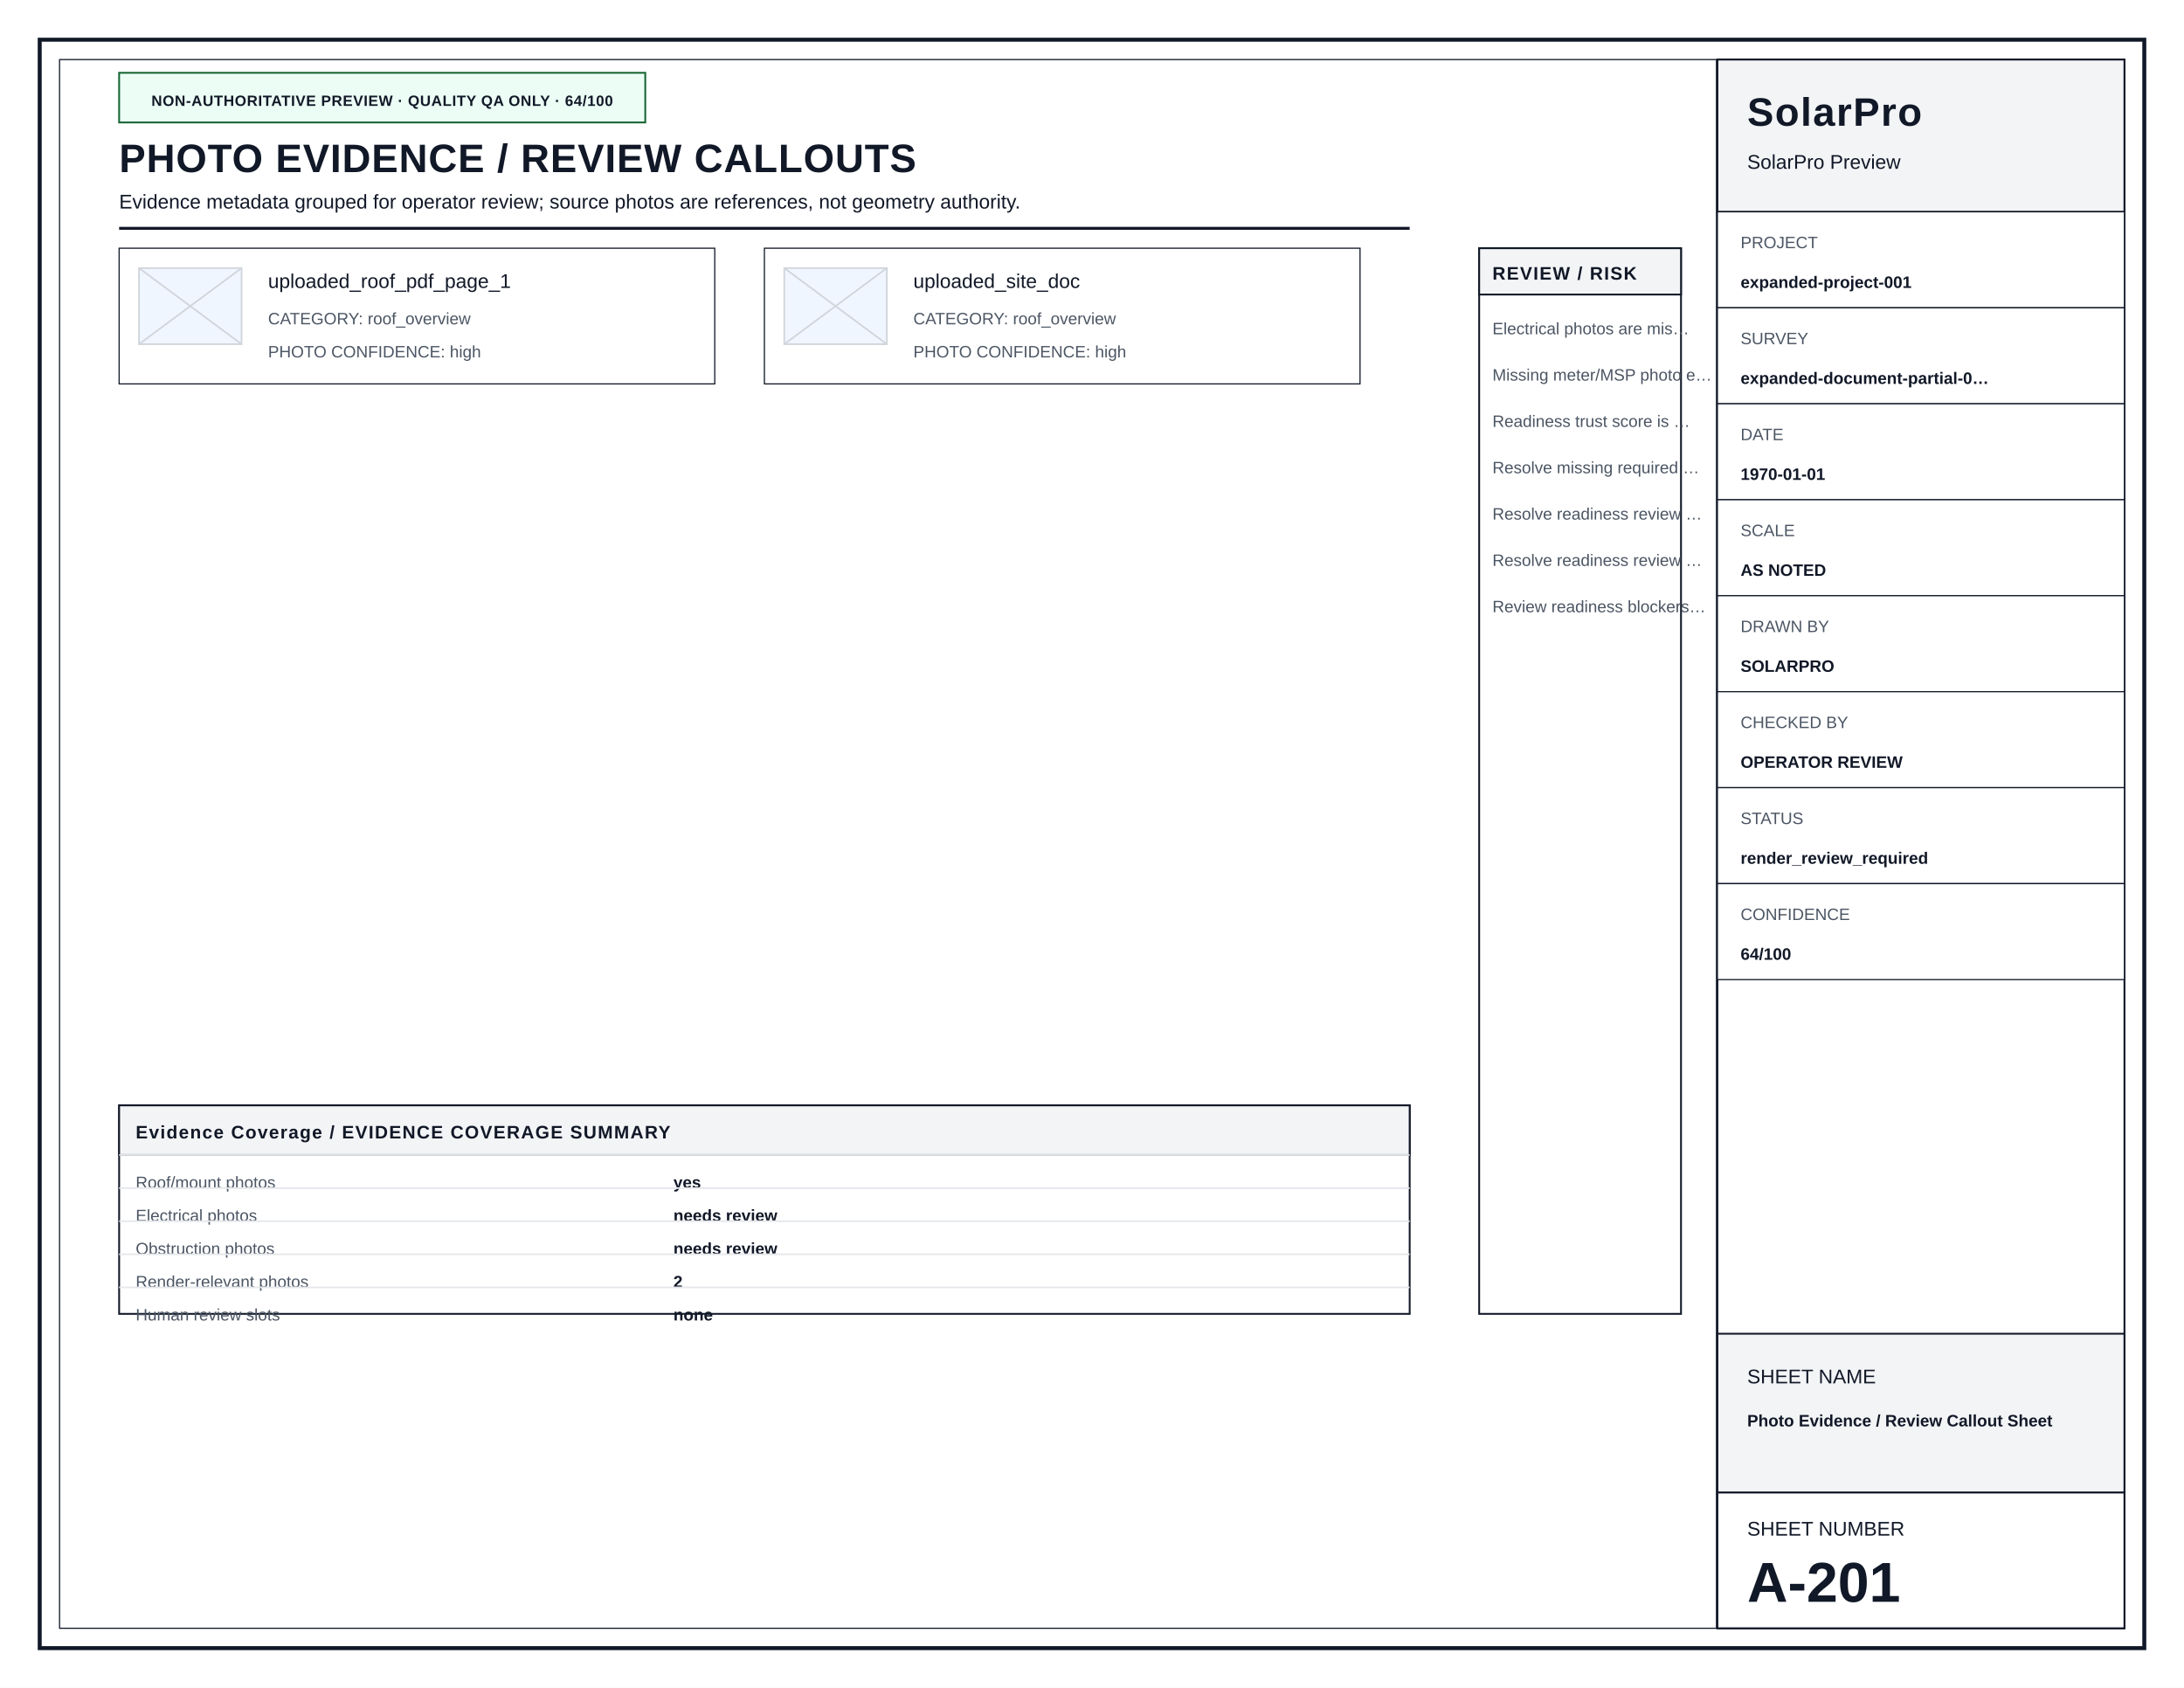
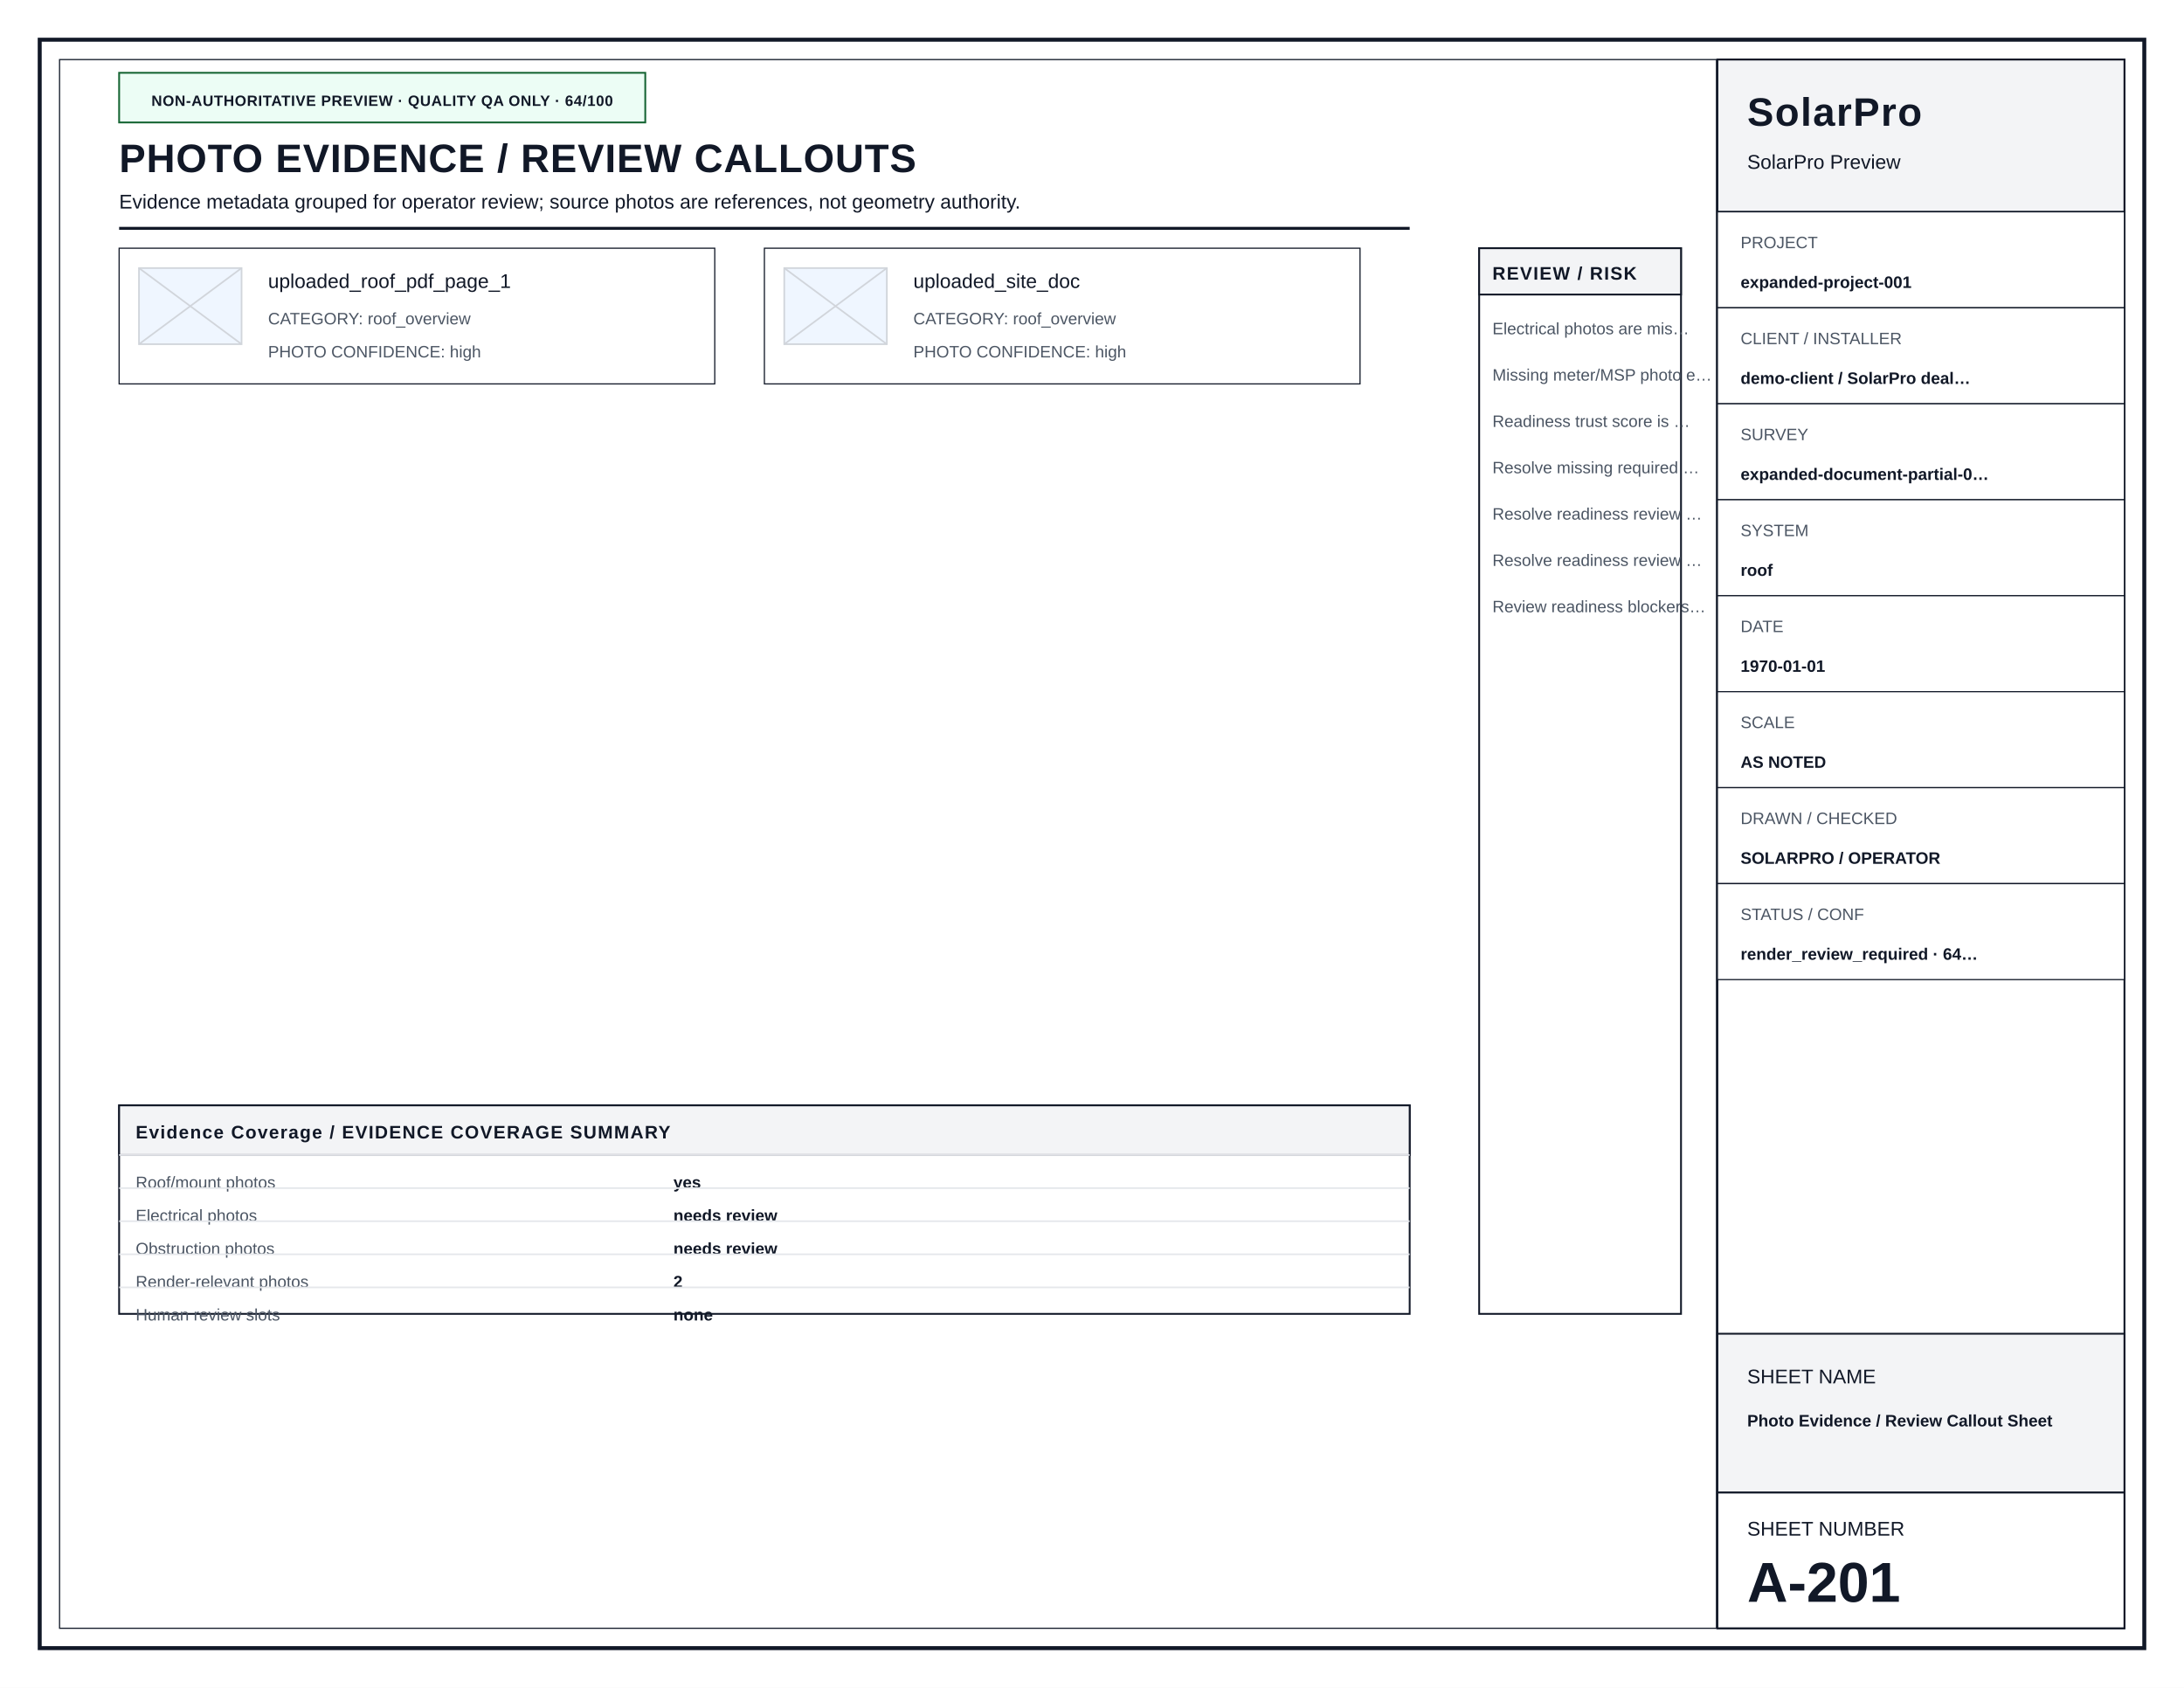
<svg xmlns="http://www.w3.org/2000/svg" width="1320" height="1020" viewBox="0 0 1320 1020" role="img">
  <defs>
    <style>.title{font:800 24px Arial,sans-serif;letter-spacing:.8px;fill:#111827}.drawingTitle{font:800 24px Arial,sans-serif;letter-spacing:.5px;fill:#111827}.sheetno{font:900 34px Arial,sans-serif;fill:#111827}.metric{font:800 24px Arial,sans-serif;fill:#111827}.panelTitle{font:800 14px Arial,sans-serif;letter-spacing:.4px;fill:#111827}.tableHead{font:800 11px Arial,sans-serif;letter-spacing:.7px;fill:#111827}.label{font:800 14px Arial,sans-serif;fill:#111827}.small{font:12px Arial,sans-serif;fill:#111827}.tiny{font:10px Arial,sans-serif;fill:#4b5563}.tinyStrong{font:700 10px Arial,sans-serif;fill:#111827}.callout{font:700 10.5px Arial,sans-serif;letter-spacing:.3px;fill:#111827}.badge{font:700 12px Arial,sans-serif;fill:#111827}.stamp{font:800 9px Arial,sans-serif;letter-spacing:.3px;fill:#111827}</style>
  </defs>
  <rect width="100%" height="100%" fill="#ffffff" />
  <g>
    <rect x="24" y="24" width="1272" height="972" fill="none" stroke="#111827" stroke-width="2.4" />
    <rect x="36" y="36" width="1248" height="948" fill="none" stroke="#111827" stroke-width="0.7" />
    <line x1="1038" y1="36" x2="1038" y2="984" stroke="#111827" stroke-width="1.8" />
  </g>
  <text x="72" y="104" class="drawingTitle">PHOTO EVIDENCE / REVIEW CALLOUTS</text>
  <text x="72" y="126" class="small">Evidence metadata grouped for operator review; source photos are references, not geometry authority.</text>
  <line x1="72" y1="138" x2="852" y2="138" stroke="#111827" stroke-width="1.8" />
  <g>
    <rect x="72" y="150" width="360" height="82" fill="#fff" stroke="#111827" stroke-width="0.7" />
    <rect x="84" y="162" width="62" height="46" fill="#eff6ff" stroke="#d1d5db" />
    <line x1="84" y1="162" x2="146" y2="208" stroke="#d1d5db" />
    <line x1="146" y1="162" x2="84" y2="208" stroke="#d1d5db" />
    <text x="162" y="174" class="small">uploaded_roof_pdf_page_1</text>
    <text x="162" y="196" class="tiny">CATEGORY: roof_overview</text>
    <text x="162" y="216" class="tiny">PHOTO CONFIDENCE: high</text>
  </g>
  <g>
    <rect x="462" y="150" width="360" height="82" fill="#fff" stroke="#111827" stroke-width="0.7" />
    <rect x="474" y="162" width="62" height="46" fill="#eff6ff" stroke="#d1d5db" />
    <line x1="474" y1="162" x2="536" y2="208" stroke="#d1d5db" />
    <line x1="536" y1="162" x2="474" y2="208" stroke="#d1d5db" />
    <text x="552" y="174" class="small">uploaded_site_doc</text>
    <text x="552" y="196" class="tiny">CATEGORY: roof_overview</text>
    <text x="552" y="216" class="tiny">PHOTO CONFIDENCE: high</text>
  </g>
  <g>
    <rect x="72" y="668" width="780" height="126" fill="#fff" stroke="#111827" stroke-width="1.1" />
    <rect x="72" y="668" width="780" height="30" fill="#f3f4f6" stroke="#111827" stroke-width="1.1" />
    <text x="82" y="688" class="tableHead">Evidence Coverage / EVIDENCE COVERAGE SUMMARY</text>
    <line x1="72" y1="698" x2="852" y2="698" stroke="#e5e7eb" />
    <text x="82" y="718" class="tiny">Roof/mount photos</text>
    <text x="407" y="718" class="tinyStrong">yes</text>
    <line x1="72" y1="718" x2="852" y2="718" stroke="#e5e7eb" />
    <text x="82" y="738" class="tiny">Electrical photos</text>
    <text x="407" y="738" class="tinyStrong">needs review</text>
    <line x1="72" y1="738" x2="852" y2="738" stroke="#e5e7eb" />
    <text x="82" y="758" class="tiny">Obstruction photos</text>
    <text x="407" y="758" class="tinyStrong">needs review</text>
    <line x1="72" y1="758" x2="852" y2="758" stroke="#e5e7eb" />
    <text x="82" y="778" class="tiny">Render-relevant photos</text>
    <text x="407" y="778" class="tinyStrong">2</text>
    <line x1="72" y1="778" x2="852" y2="778" stroke="#e5e7eb" />
    <text x="82" y="798" class="tiny">Human review slots</text>
    <text x="407" y="798" class="tinyStrong">none</text>
  </g>
  <g>
    <rect x="894" y="150" width="122" height="644" fill="#fff" stroke="#111827" stroke-width="1.1" />
    <rect x="894" y="150" width="122" height="28" fill="#f3f4f6" stroke="#111827" stroke-width="1.1" />
    <text x="902" y="169" class="tableHead">REVIEW / RISK</text>
    <text x="902" y="202" class="tiny">Electrical photos are mis…</text>
    <text x="902" y="230" class="tiny">Missing meter/MSP photo e…</text>
    <text x="902" y="258" class="tiny">Readiness trust score is …</text>
    <text x="902" y="286" class="tiny">Resolve missing required …</text>
    <text x="902" y="314" class="tiny">Resolve readiness review …</text>
    <text x="902" y="342" class="tiny">Resolve readiness review …</text>
    <text x="902" y="370" class="tiny">Review readiness blockers…</text>
  </g>
  <g>
    <rect x="1038" y="36" width="246" height="948" fill="#fff" stroke="#111827" stroke-width="1.1" />
    <rect x="1038" y="36" width="246" height="92" fill="#f3f4f6" stroke="#111827" stroke-width="1.1" />
    <text x="1056" y="76" class="title">SolarPro</text>
    <text x="1056" y="102" class="small">SolarPro Preview</text>
    <rect x="1038" y="128" width="246" height="58" fill="#fff" stroke="#111827" stroke-width="0.7" />
    <text x="1052" y="150" class="tiny">PROJECT</text>
    <text x="1052" y="174" class="tinyStrong">expanded-project-001</text>
    <rect x="1038" y="186" width="246" height="58" fill="#fff" stroke="#111827" stroke-width="0.7" />
-     <text x="1052" y="208" class="tiny">SURVEY</text>
-     <text x="1052" y="232" class="tinyStrong">expanded-document-partial-0…</text>
+     <text x="1052" y="208" class="tiny">CLIENT / INSTALLER</text>
+     <text x="1052" y="232" class="tinyStrong">demo-client / SolarPro deal…</text>
    <rect x="1038" y="244" width="246" height="58" fill="#fff" stroke="#111827" stroke-width="0.7" />
-     <text x="1052" y="266" class="tiny">DATE</text>
-     <text x="1052" y="290" class="tinyStrong">1970-01-01</text>
+     <text x="1052" y="266" class="tiny">SURVEY</text>
+     <text x="1052" y="290" class="tinyStrong">expanded-document-partial-0…</text>
    <rect x="1038" y="302" width="246" height="58" fill="#fff" stroke="#111827" stroke-width="0.7" />
-     <text x="1052" y="324" class="tiny">SCALE</text>
-     <text x="1052" y="348" class="tinyStrong">AS NOTED</text>
+     <text x="1052" y="324" class="tiny">SYSTEM</text>
+     <text x="1052" y="348" class="tinyStrong">roof</text>
    <rect x="1038" y="360" width="246" height="58" fill="#fff" stroke="#111827" stroke-width="0.7" />
-     <text x="1052" y="382" class="tiny">DRAWN BY</text>
-     <text x="1052" y="406" class="tinyStrong">SOLARPRO</text>
+     <text x="1052" y="382" class="tiny">DATE</text>
+     <text x="1052" y="406" class="tinyStrong">1970-01-01</text>
    <rect x="1038" y="418" width="246" height="58" fill="#fff" stroke="#111827" stroke-width="0.7" />
-     <text x="1052" y="440" class="tiny">CHECKED BY</text>
-     <text x="1052" y="464" class="tinyStrong">OPERATOR REVIEW</text>
+     <text x="1052" y="440" class="tiny">SCALE</text>
+     <text x="1052" y="464" class="tinyStrong">AS NOTED</text>
    <rect x="1038" y="476" width="246" height="58" fill="#fff" stroke="#111827" stroke-width="0.7" />
-     <text x="1052" y="498" class="tiny">STATUS</text>
-     <text x="1052" y="522" class="tinyStrong">render_review_required</text>
+     <text x="1052" y="498" class="tiny">DRAWN / CHECKED</text>
+     <text x="1052" y="522" class="tinyStrong">SOLARPRO / OPERATOR</text>
    <rect x="1038" y="534" width="246" height="58" fill="#fff" stroke="#111827" stroke-width="0.7" />
-     <text x="1052" y="556" class="tiny">CONFIDENCE</text>
-     <text x="1052" y="580" class="tinyStrong">64/100</text>
+     <text x="1052" y="556" class="tiny">STATUS / CONF</text>
+     <text x="1052" y="580" class="tinyStrong">render_review_required · 64…</text>
    <rect x="1038" y="806" width="246" height="96" fill="#f3f4f6" stroke="#111827" stroke-width="1.1" />
    <text x="1056" y="836" class="small">SHEET NAME</text>
    <text x="1056" y="862" class="tinyStrong">Photo Evidence / Review Callout Sheet</text>
    <rect x="1038" y="902" width="246" height="82" fill="#fff" stroke="#111827" stroke-width="1.1" />
    <text x="1056" y="928" class="small">SHEET NUMBER</text>
    <text x="1056" y="968" class="sheetno">A-201</text>
  </g>
  <g>
    <rect x="72" y="44" width="318" height="30" fill="#ecfdf5" stroke="#166534" stroke-width="1.1" />
    <text x="231" y="64" text-anchor="middle" class="stamp">NON-AUTHORITATIVE PREVIEW · QUALITY QA ONLY · 64/100</text>
  </g>
</svg>
